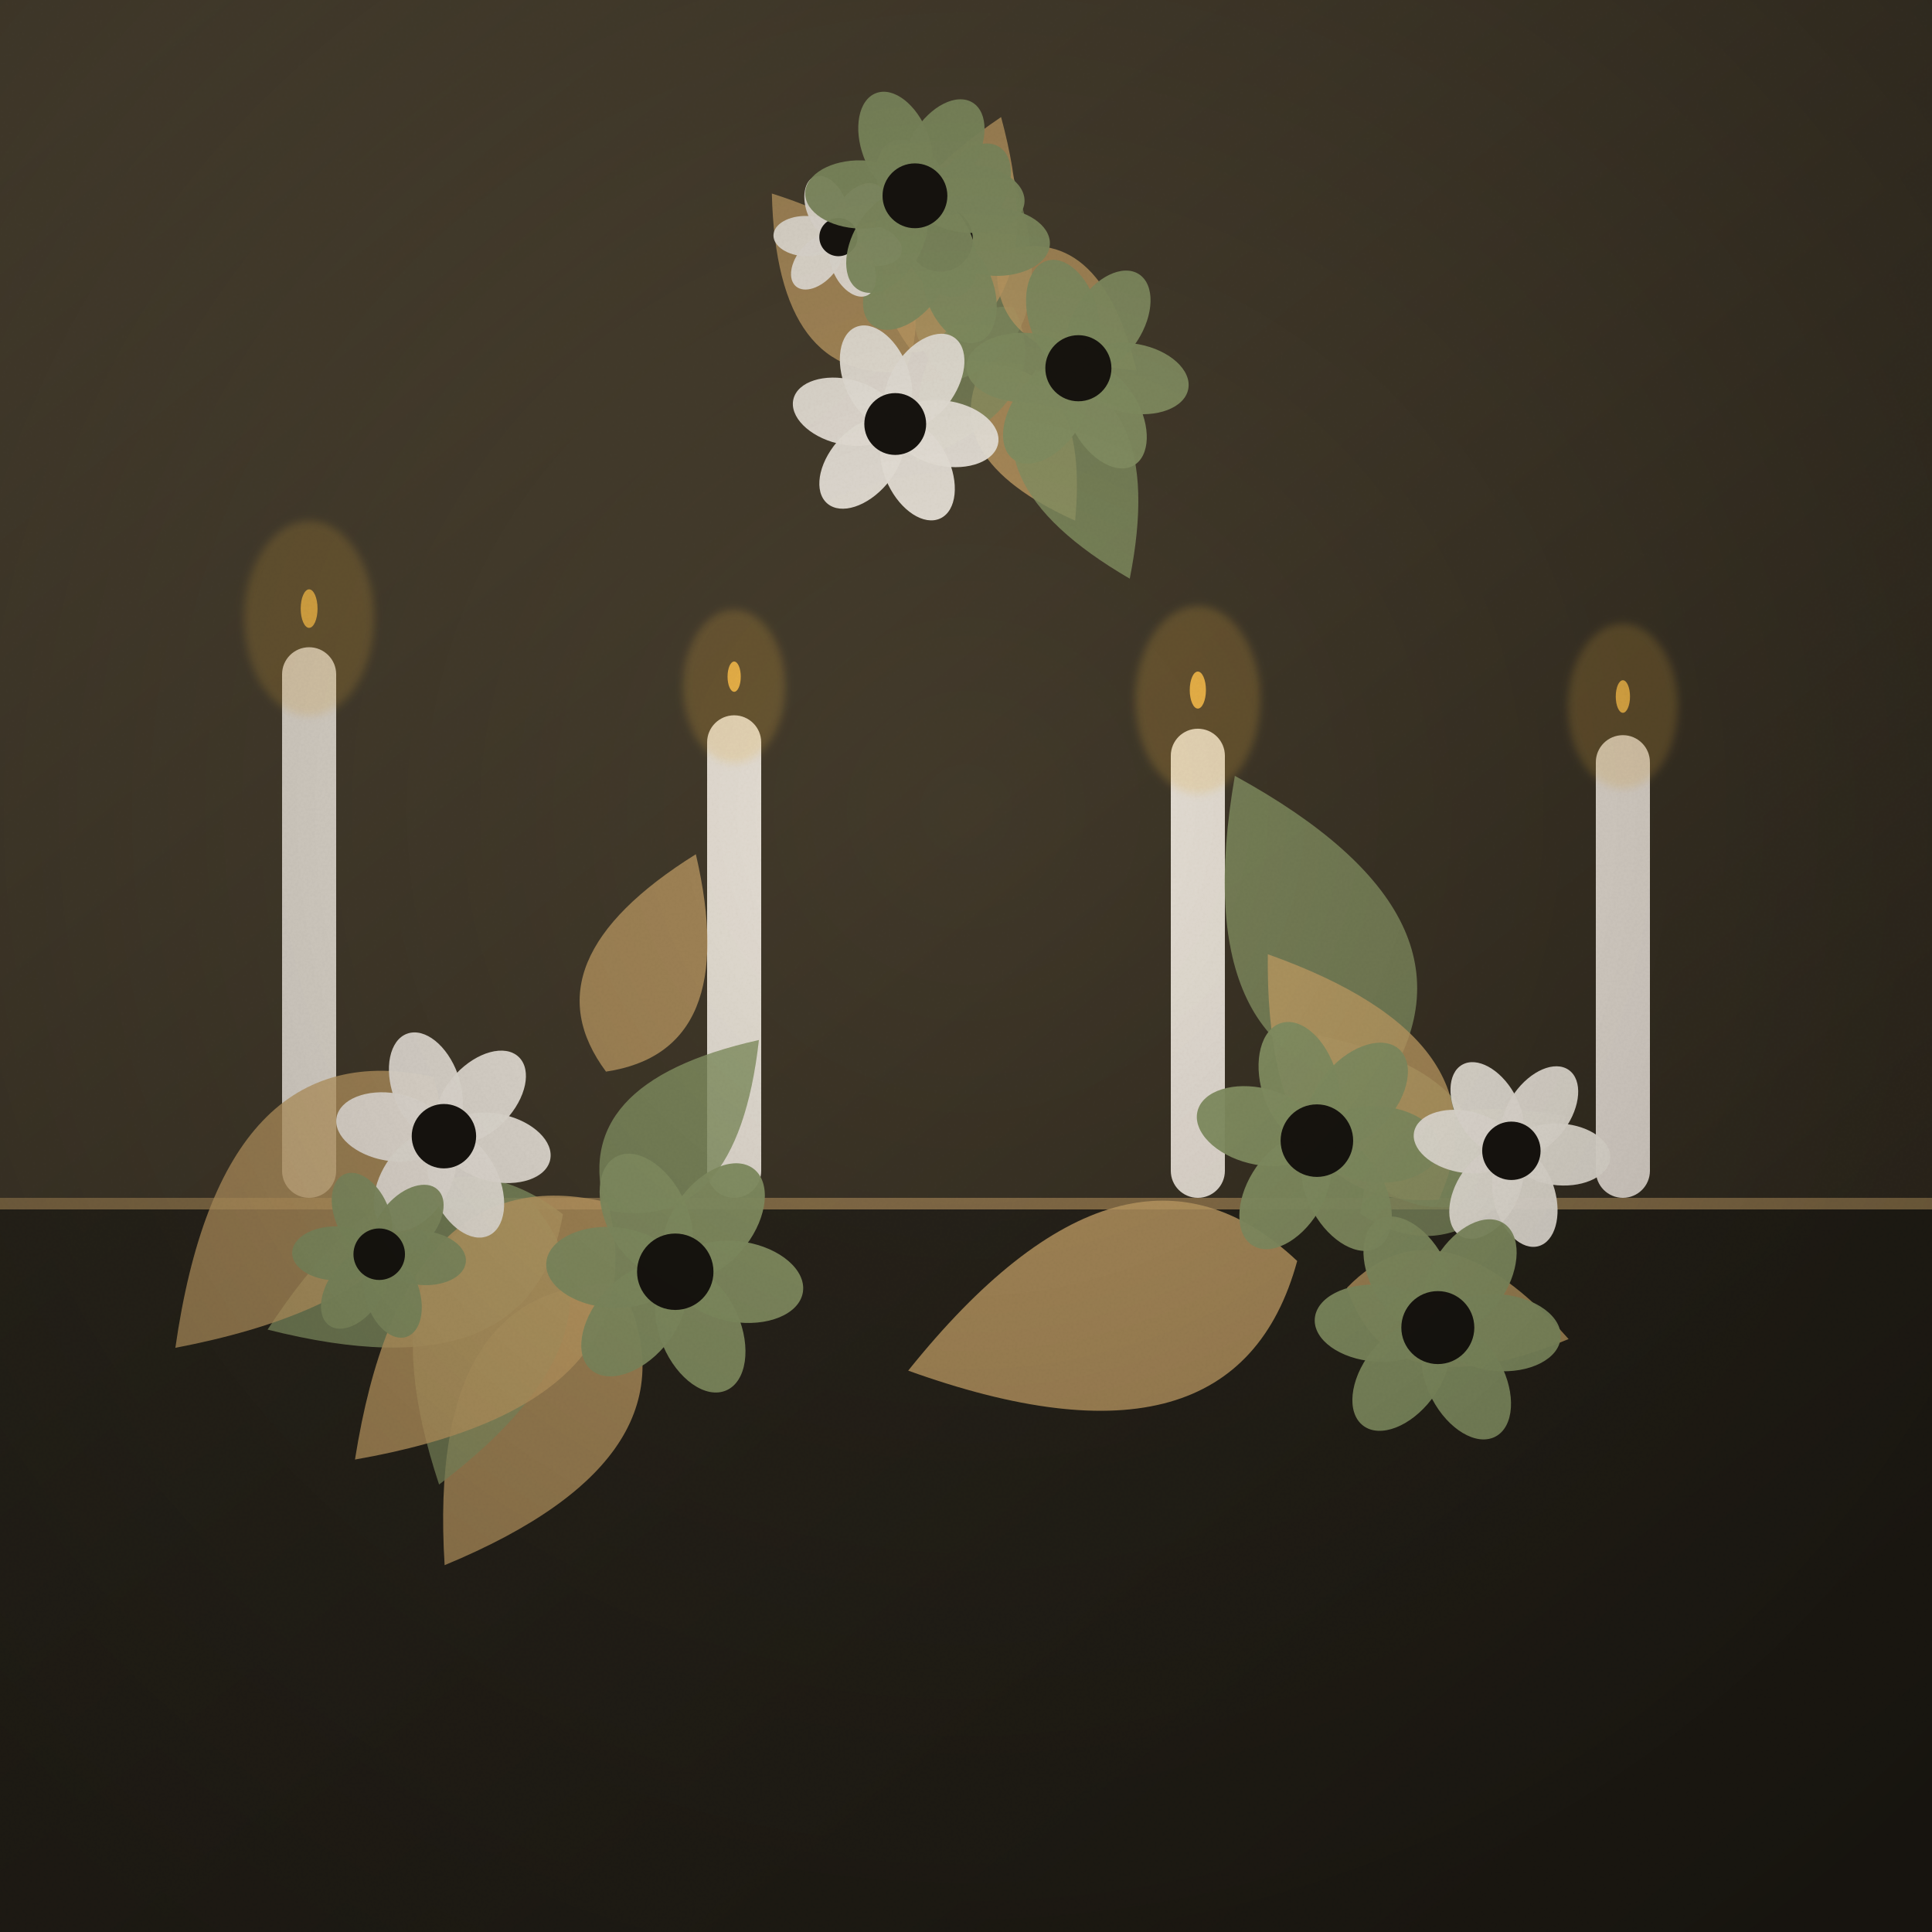
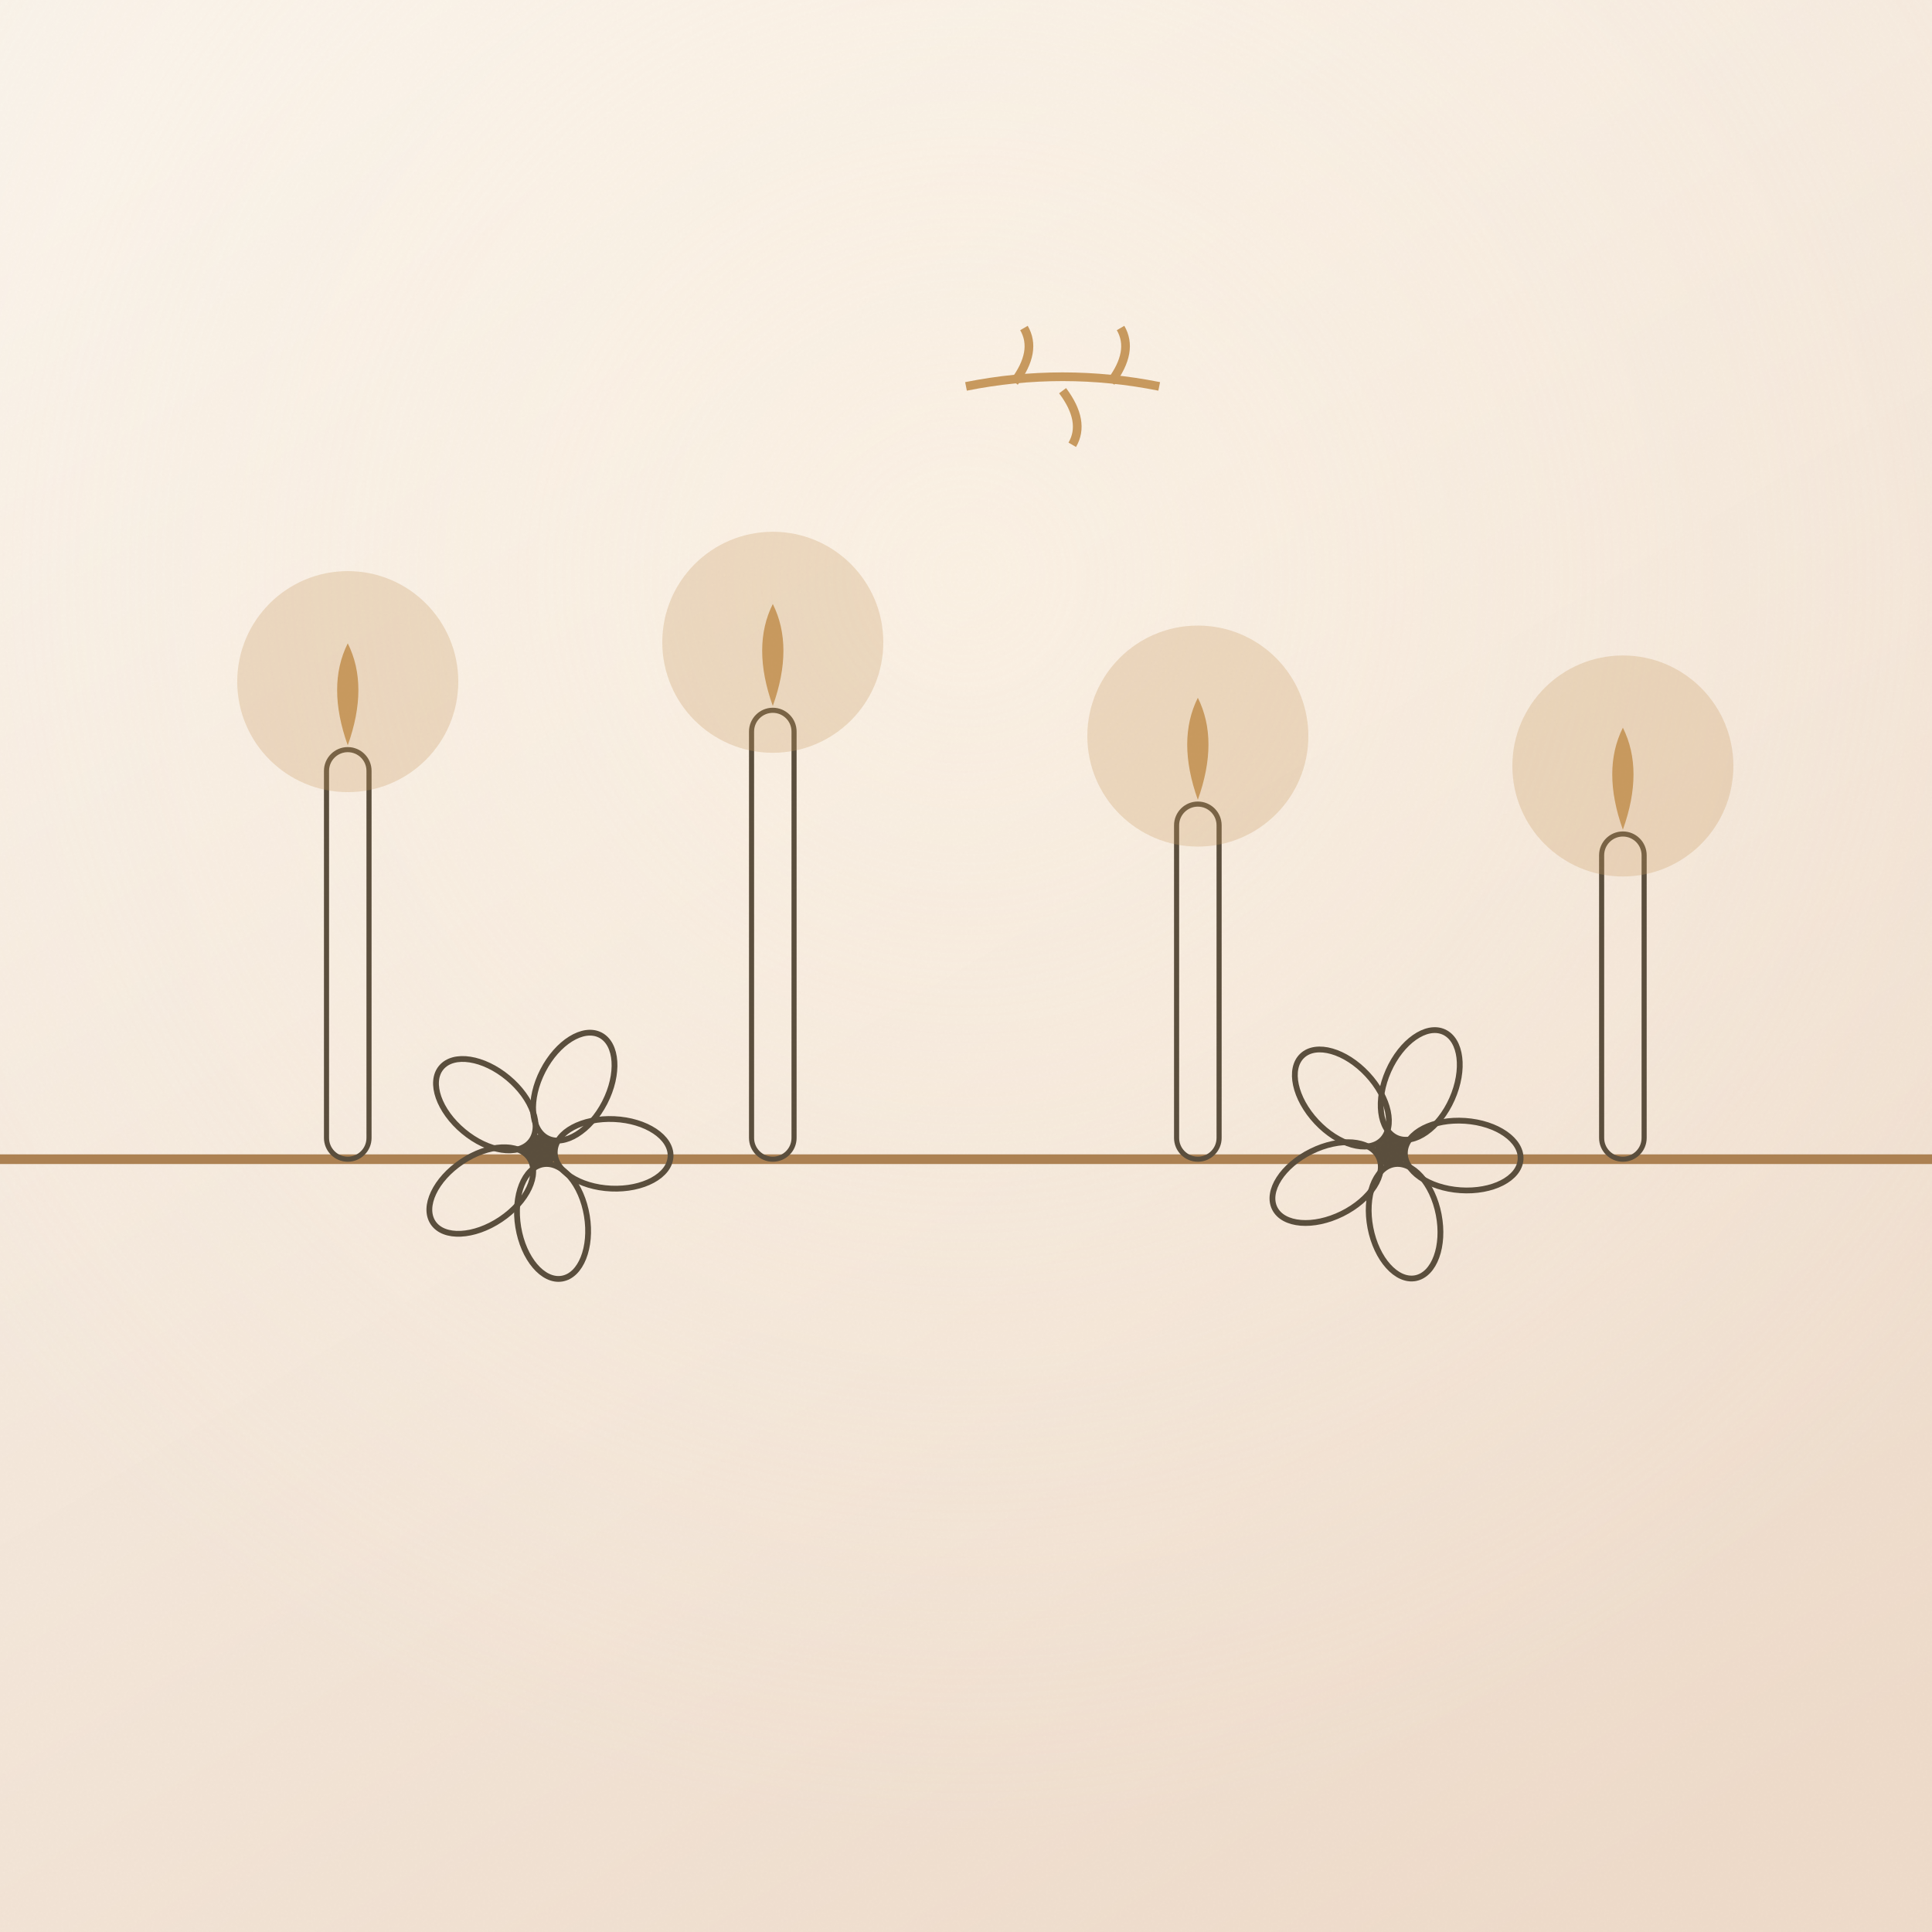
<svg xmlns="http://www.w3.org/2000/svg" width="900" height="900" viewBox="0 0 900 900" role="img">
  <defs>
-     <linearGradient id="g11" x1="0.1" y1="0" x2="0.9" y2="1">
-       <stop offset="0%" stop-color="#544a37" />
-       <stop offset="100%" stop-color="#2c261b" />
+     <linearGradient id="g11" x1="0.2" y1="0" x2="0.8" y2="1">
+       <stop offset="0%" stop-color="#faf3ea" />
+       <stop offset="100%" stop-color="#efdccb" />
    </linearGradient>
-     <radialGradient id="v11" cx="50%" cy="42%" r="72%">
-       <stop offset="0%" stop-color="#000000" stop-opacity="0" />
-       <stop offset="100%" stop-color="#000000" stop-opacity="0.3" />
+     <radialGradient id="glow11" cx="50%" cy="30%" r="65%">
+       <stop offset="0%" stop-color="#fff6e8" stop-opacity="0.55" />
+       <stop offset="100%" stop-color="#fff6e8" stop-opacity="0" />
    </radialGradient>
    <filter id="n11">
-       <feTurbulence type="fractalNoise" baseFrequency="0.8" numOctaves="2" stitchTiles="stitch" result="noise" />
-       <feColorMatrix in="noise" type="matrix" values="0 0 0 0 0  0 0 0 0 0  0 0 0 0 0  0 0 0 0.06 0" />
+       <feTurbulence type="fractalNoise" baseFrequency="0.85" numOctaves="2" stitchTiles="stitch" result="noise" />
+       <feColorMatrix in="noise" type="matrix" values="0 0 0 0 0  0 0 0 0 0  0 0 0 0 0  0 0 0 0.035 0" />
    </filter>
  </defs>
  <rect width="900" height="900" fill="url(#g11)" />
-   <rect x="0" y="558" width="900" height="342" fill="#181510" opacity="0.55" />
-   <rect x="0" y="558" width="900" height="5.4" fill="#c9a469" opacity="0.6" />
-   <rect x="131.4" y="301.509" width="25.2" height="256.491" rx="12.6" fill="#f4ede3" opacity="0.95" />
-   <ellipse cx="144" cy="283.509" rx="3.925" ry="8.971" fill="#f0b74a" />
-   <ellipse cx="144" cy="288.009" rx="30.276" ry="45.414" fill="#f0b74a" opacity="0.22" filter="blur(2px)" />
-   <rect x="329.4" y="333.217" width="25.2" height="224.783" rx="12.6" fill="#f4ede3" opacity="0.95" />
-   <ellipse cx="342" cy="315.217" rx="3.084" ry="7.05" fill="#f0b74a" />
-   <ellipse cx="342" cy="319.717" rx="23.793" ry="35.69" fill="#f0b74a" opacity="0.22" filter="blur(2px)" />
-   <rect x="545.4" y="339.461" width="25.2" height="218.539" rx="12.6" fill="#f4ede3" opacity="0.95" />
-   <ellipse cx="558" cy="321.461" rx="3.772" ry="8.623" fill="#f0b74a" />
-   <ellipse cx="558" cy="325.961" rx="29.102" ry="43.653" fill="#f0b74a" opacity="0.22" filter="blur(2px)" />
-   <rect x="743.4" y="342.465" width="25.2" height="215.535" rx="12.6" fill="#f4ede3" opacity="0.95" />
-   <ellipse cx="756" cy="324.465" rx="3.319" ry="7.586" fill="#f0b74a" />
-   <ellipse cx="756" cy="328.965" rx="25.602" ry="38.403" fill="#f0b74a" opacity="0.22" filter="blur(2px)" />
-   <path d="M 289.044 597.894 Q 335.452 520.548 443.738 597.894 Q 335.452 675.241 289.044 597.894 Z" fill="#c9a469" opacity="0.778" transform="rotate(121.9769 289.044 597.8944)" />
-   <path d="M 246.019 558.063 Q 287.955 488.169 385.807 558.063 Q 287.955 627.958 246.019 558.063 Z" fill="#8a9767" opacity="0.739" transform="rotate(107.2623 246.0185 558.0634)" />
-   <path d="M 282.299 499.205 Q 315.173 444.414 391.88 499.205 Q 315.173 553.996 282.299 499.205 Z" fill="#c9a469" opacity="0.747" transform="rotate(292.4552 282.2986 499.2046)" />
-   <path d="M 262.218 565.651 Q 306.523 491.809 409.903 565.651 Q 306.523 639.494 262.218 565.651 Z" fill="#8a9767" opacity="0.81" transform="rotate(158.6667 262.2176 565.6514)" />
-   <path d="M 202.109 501.737 Q 254.422 414.548 376.486 501.737 Q 254.422 588.926 202.109 501.737 Z" fill="#c9a469" opacity="0.761" transform="rotate(133.6744 202.1088 501.737)" />
-   <path d="M 282.306 563.795 Q 314.286 510.494 388.907 563.795 Q 314.286 617.096 282.306 563.795 Z" fill="#8a9767" opacity="0.828" transform="rotate(311.9228 282.3056 563.7949)" />
-   <path d="M 283.141 560.158 Q 333.532 476.174 451.11 560.158 Q 333.532 644.143 283.141 560.158 Z" fill="#c9a469" opacity="0.801" transform="rotate(134.5231 283.1412 560.1583)" />
-   <g>
-     <ellipse cx="343.8" cy="597.1" rx="30.6" ry="18.8" fill="#8a9767" opacity="0.96" transform="rotate(9.152883 343.8 597.1)" />
-     <ellipse cx="326.2" cy="619.6" rx="30.6" ry="18.8" fill="#8a9767" opacity="0.96" transform="rotate(66.78625 326.2 619.6)" />
-     <ellipse cx="295.3" cy="614.9" rx="30.6" ry="18.8" fill="#8a9767" opacity="0.96" transform="rotate(130.6495 295.3 614.9)" />
-     <ellipse cx="285.0" cy="590.4" rx="30.6" ry="18.8" fill="#8a9767" opacity="0.96" transform="rotate(183.9872 285.0 590.4)" />
-     <ellipse cx="301.1" cy="566.0" rx="30.6" ry="18.8" fill="#8a9767" opacity="0.96" transform="rotate(242.9358 301.1 566.0)" />
-     <ellipse cx="332.5" cy="568.8" rx="30.6" ry="18.8" fill="#8a9767" opacity="0.96" transform="rotate(307.1859 332.5 568.8)" />
-     <circle cx="314.565" cy="592.424" r="17.8" fill="#181510" />
+   <rect width="900" height="900" fill="url(#glow11)" />
+   <line x1="0" y1="540" x2="900" y2="540" stroke="#ad8253" stroke-width="4.5" />
+   <rect x="152.1" y="349.207" width="19.8" height="190.793" rx="9.9" fill="none" stroke="#5b4f3d" stroke-width="2.376" />
+   <circle cx="162" cy="317.527" r="51.48" fill="#c99a5f" opacity="0.28" />
+   <path d="M 162 347.207 q 9.9 -27.72 0 -47.52 q -9.9 19.8 0 47.52" fill="#c99a5f" />
+   <rect x="350.1" y="330.881" width="19.8" height="209.119" rx="9.9" fill="none" stroke="#5b4f3d" stroke-width="2.376" />
+   <circle cx="360" cy="299.201" r="51.48" fill="#c99a5f" opacity="0.28" />
+   <path d="M 360 328.881 q 9.9 -27.72 0 -47.52 q -9.9 19.8 0 47.52" fill="#c99a5f" />
+   <rect x="548.1" y="374.573" width="19.8" height="165.427" rx="9.9" fill="none" stroke="#5b4f3d" stroke-width="2.376" />
+   <circle cx="558" cy="342.893" r="51.48" fill="#c99a5f" opacity="0.28" />
+   <path d="M 558 372.573 q 9.9 -27.72 0 -47.52 q -9.9 19.8 0 47.52" fill="#c99a5f" />
+   <rect x="746.1" y="388.506" width="19.8" height="151.494" rx="9.9" fill="none" stroke="#5b4f3d" stroke-width="2.376" />
+   <circle cx="756" cy="356.826" r="51.48" fill="#c99a5f" opacity="0.28" />
+   <path d="M 756 386.506 q 9.9 -27.72 0 -47.52 q -9.9 19.8 0 47.52" fill="#c99a5f" />
+   <g fill="none" stroke="#5b4f3d" stroke-width="2.7">
+     <ellipse cx="285.4" cy="537.5" rx="27.0" ry="16.2" transform="rotate(2.615053 285.4 537.5)" />
+     <ellipse cx="257.4" cy="569.0" rx="27.0" ry="16.2" transform="rotate(80.70307 257.4 569.0)" />
+     <ellipse cx="224.2" cy="554.6" rx="27.0" ry="16.2" transform="rotate(146.2326 224.2 554.6)" />
+     <ellipse cx="226.3" cy="514.6" rx="27.0" ry="16.2" transform="rotate(219.7523 226.3 514.6)" />
+     <ellipse cx="267.3" cy="506.2" rx="27.0" ry="16.2" transform="rotate(297.1948 267.3 506.2)" />
+     <circle cx="252" cy="536" r="7.6" fill="#5b4f3d" stroke="none" />
  </g>
-   <g>
-     <ellipse cx="231.1" cy="534.7" rx="25.8" ry="15.8" fill="#f4ede3" opacity="0.96" transform="rotate(12.65484 231.1 534.7)" />
-     <ellipse cx="217.0" cy="552.1" rx="25.8" ry="15.8" fill="#f4ede3" opacity="0.96" transform="rotate(65.87829 217.0 552.1)" />
-     <ellipse cx="193.4" cy="550.3" rx="25.8" ry="15.8" fill="#f4ede3" opacity="0.96" transform="rotate(122.5464 193.4 550.3)" />
-     <ellipse cx="182.2" cy="525.0" rx="25.8" ry="15.8" fill="#f4ede3" opacity="0.96" transform="rotate(189.777 182.2 525.0)" />
-     <ellipse cx="198.4" cy="505.8" rx="25.8" ry="15.8" fill="#f4ede3" opacity="0.96" transform="rotate(250.284 198.4 505.8)" />
-     <ellipse cx="223.9" cy="511.1" rx="25.8" ry="15.8" fill="#f4ede3" opacity="0.96" transform="rotate(313.3072 223.9 511.1)" />
-     <circle cx="206.796" cy="529.28" r="15.0" fill="#181510" />
+   <g fill="none" stroke="#5b4f3d" stroke-width="2.7">
+     <ellipse cx="681.4" cy="538.3" rx="27.0" ry="16.2" transform="rotate(3.882644 681.4 538.3)" />
+     <ellipse cx="654.3" cy="568.9" rx="27.0" ry="16.2" transform="rotate(79.09114 654.3 568.9)" />
+     <ellipse cx="618.0" cy="550.9" rx="27.0" ry="16.2" transform="rotate(153.6601 618.0 550.9)" />
+     <ellipse cx="625.1" cy="511.5" rx="27.0" ry="16.2" transform="rotate(226.9174 625.1 511.5)" />
+     <ellipse cx="661.6" cy="505.4" rx="27.0" ry="16.2" transform="rotate(293.9471 661.6 505.4)" />
+     <circle cx="648" cy="536" r="7.6" fill="#5b4f3d" stroke="none" />
  </g>
-   <g>
-     <ellipse cx="196.5" cy="586.0" rx="20.6" ry="12.6" fill="#8a9767" opacity="0.96" transform="rotate(5.115431 196.5 586.0)" />
-     <ellipse cx="182.9" cy="603.2" rx="20.6" ry="12.6" fill="#8a9767" opacity="0.96" transform="rotate(71.83389 182.9 603.2)" />
-     <ellipse cx="165.2" cy="600.6" rx="20.6" ry="12.6" fill="#8a9767" opacity="0.96" transform="rotate(124.8879 165.2 600.6)" />
-     <ellipse cx="156.7" cy="583.9" rx="20.6" ry="12.6" fill="#8a9767" opacity="0.96" transform="rotate(180.9444 156.7 583.9)" />
-     <ellipse cx="168.7" cy="565.9" rx="20.6" ry="12.6" fill="#8a9767" opacity="0.96" transform="rotate(246.5908 168.7 565.9)" />
-     <ellipse cx="190.0" cy="569.4" rx="20.6" ry="12.6" fill="#8a9767" opacity="0.96" transform="rotate(311.9682 190.0 569.4)" />
-     <circle cx="176.652" cy="584.261" r="12.0" fill="#181510" />
+   <g stroke="#c99a5f" stroke-width="4.05" fill="none" transform="rotate(0 450 180)">
+     <path d="M 450 180 Q 495 171 540 180" />
+     <path d="M 472.5 178 q 10.8 -14.4 4.5 -25.2" />
+     <path d="M 495 182 q 10.8 14.4 4.5 25.2" />
+     <path d="M 517.5 178 q 10.8 -14.4 4.5 -25.2" />
  </g>
-   <path d="M 627.474 599.88 Q 659.267 546.891 733.451 599.88 Q 659.267 652.868 627.474 599.88 Z" fill="#c9a469" opacity="0.773" transform="rotate(13.03858 627.4736 599.8796)" />
-   <path d="M 644.893 505.826 Q 692.992 425.661 805.224 505.826 Q 692.992 585.992 644.893 505.826 Z" fill="#8a9767" opacity="0.788" transform="rotate(244.25 644.8926 505.8264)" />
-   <path d="M 604.284 587.412 Q 660.766 493.275 792.557 587.412 Q 660.766 681.549 604.284 587.412 Z" fill="#c9a469" opacity="0.816" transform="rotate(164.2577 604.2838 587.412)" />
-   <path d="M 685.981 560.97 Q 718.005 507.596 792.728 560.97 Q 718.005 614.344 685.981 560.97 Z" fill="#8a9767" opacity="0.785" transform="rotate(227.5062 685.9806 560.9699)" />
-   <path d="M 670.316 558.833 Q 712.126 489.151 809.681 558.833 Q 712.126 628.516 670.316 558.833 Z" fill="#c9a469" opacity="0.784" transform="rotate(235.1065 670.3162 558.8333)" />
-   <path d="M 633.624 565.336 Q 665.545 512.134 740.028 565.336 Q 665.545 618.538 633.624 565.336 Z" fill="#8a9767" opacity="0.782" transform="rotate(334.8364 633.6241 565.3356)" />
-   <g>
-     <ellipse cx="641.6" cy="533.1" rx="29.1" ry="17.8" fill="#8a9767" opacity="0.96" transform="rotate(3.628082 641.6 533.1)" />
-     <ellipse cx="627.3" cy="555.9" rx="29.1" ry="17.8" fill="#8a9767" opacity="0.96" transform="rotate(60.60199 627.3 555.9)" />
-     <ellipse cx="598.8" cy="555.4" rx="29.1" ry="17.8" fill="#8a9767" opacity="0.96" transform="rotate(121.4627 598.8 555.4)" />
-     <ellipse cx="586.1" cy="524.6" rx="29.1" ry="17.8" fill="#8a9767" opacity="0.96" transform="rotate(193.8584 586.1 524.6)" />
-     <ellipse cx="605.3" cy="504.4" rx="29.1" ry="17.8" fill="#8a9767" opacity="0.96" transform="rotate(253.0759 605.3 504.4)" />
-     <ellipse cx="632.3" cy="510.4" rx="29.1" ry="17.8" fill="#8a9767" opacity="0.96" transform="rotate(312.0688 632.3 510.4)" />
-     <circle cx="613.456" cy="531.356" r="16.9" fill="#181510" />
-   </g>
-   <g>
-     <ellipse cx="726.7" cy="537.8" rx="23.5" ry="14.4" fill="#f4ede3" opacity="0.96" transform="rotate(4.377989 726.7 537.8)" />
-     <ellipse cx="710.3" cy="557.9" rx="23.5" ry="14.4" fill="#f4ede3" opacity="0.96" transform="rotate(74.05113 710.3 557.9)" />
-     <ellipse cx="692.4" cy="555.6" rx="23.5" ry="14.4" fill="#f4ede3" opacity="0.96" transform="rotate(120.9526 692.4 555.6)" />
-     <ellipse cx="681.8" cy="531.8" rx="23.5" ry="14.4" fill="#f4ede3" opacity="0.96" transform="rotate(190.9278 681.8 531.8)" />
-     <ellipse cx="692.8" cy="516.4" rx="23.5" ry="14.4" fill="#f4ede3" opacity="0.96" transform="rotate(240.165 692.8 516.4)" />
-     <ellipse cx="717.2" cy="517.6" rx="23.5" ry="14.4" fill="#f4ede3" opacity="0.96" transform="rotate(305.4909 717.2 517.6)" />
-     <circle cx="704.062" cy="536.087" r="13.6" fill="#181510" />
-   </g>
-   <g>
-     <ellipse cx="697.9" cy="620.8" rx="29.2" ry="17.9" fill="#8a9767" opacity="0.96" transform="rotate(4.829481 697.9 620.8)" />
-     <ellipse cx="683.0" cy="643.4" rx="29.2" ry="17.9" fill="#8a9767" opacity="0.96" transform="rotate(62.13496 683.0 643.4)" />
-     <ellipse cx="652.7" cy="640.9" rx="29.2" ry="17.9" fill="#8a9767" opacity="0.96" transform="rotate(127.3061 652.7 640.9)" />
-     <ellipse cx="641.6" cy="616.4" rx="29.2" ry="17.9" fill="#8a9767" opacity="0.96" transform="rotate(184.1179 641.6 616.4)" />
-     <ellipse cx="656.2" cy="593.7" rx="29.2" ry="17.9" fill="#8a9767" opacity="0.96" transform="rotate(241.2797 656.2 593.7)" />
-     <ellipse cx="684.8" cy="594.5" rx="29.2" ry="17.9" fill="#8a9767" opacity="0.96" transform="rotate(302.1956 684.8 594.5)" />
-     <circle cx="669.793" cy="618.444" r="17.0" fill="#181510" />
-   </g>
-   <path d="M 458.454 169.601 Q 483.769 127.41 542.836 169.601 Q 483.769 211.792 458.454 169.601 Z" fill="#c9a469" opacity="0.802" transform="rotate(59.83333 458.4541 169.6011)" />
-   <path d="M 441.567 178.47 Q 473.888 124.602 549.302 178.47 Q 473.888 232.337 441.567 178.47 Z" fill="#8a9767" opacity="0.757" transform="rotate(284.841 441.567 178.4696)" />
-   <path d="M 421.724 172.916 Q 452.779 121.159 525.239 172.916 Q 452.779 224.673 421.724 172.916 Z" fill="#c9a469" opacity="0.779" transform="rotate(233.0895 421.7244 172.9159)" />
-   <path d="M 482.393 172.407 Q 514.376 119.102 589.002 172.407 Q 514.376 225.711 482.393 172.407 Z" fill="#8a9767" opacity="0.805" transform="rotate(65.68981 482.393 172.4067)" />
-   <path d="M 425.439 164.409 Q 460.611 105.789 542.679 164.409 Q 460.611 223.028 425.439 164.409 Z" fill="#c9a469" opacity="0.805" transform="rotate(290.4198 425.4393 164.4085)" />
-   <path d="M 471.93 142.788 Q 497.419 100.306 556.894 142.788 Q 497.419 185.27 471.93 142.788 Z" fill="#8a9767" opacity="0.738" transform="rotate(121.7238 471.93 142.7881)" />
-   <path d="M 465.332 117.412 Q 490.733 75.078 550.001 117.412 Q 490.733 159.747 465.332 117.412 Z" fill="#c9a469" opacity="0.779" transform="rotate(40.71296 465.3319 117.4122)" />
-   <g>
-     <ellipse cx="463.2" cy="112.6" rx="25.9" ry="15.9" fill="#8a9767" opacity="0.96" transform="rotate(2.535611 463.2 112.6)" />
-     <ellipse cx="446.9" cy="135.0" rx="25.9" ry="15.9" fill="#8a9767" opacity="0.96" transform="rotate(69.53038 446.9 135.0)" />
-     <ellipse cx="422.4" cy="131.1" rx="25.9" ry="15.9" fill="#8a9767" opacity="0.96" transform="rotate(128.5637 422.4 131.1)" />
-     <ellipse cx="413.6" cy="105.8" rx="25.9" ry="15.9" fill="#8a9767" opacity="0.96" transform="rotate(193.1196 413.6 105.8)" />
-     <ellipse cx="426.6" cy="89.2" rx="25.9" ry="15.9" fill="#8a9767" opacity="0.96" transform="rotate(242.7289 426.6 89.2)" />
-     <ellipse cx="451.6" cy="90.3" rx="25.9" ry="15.9" fill="#8a9767" opacity="0.96" transform="rotate(302.547 451.6 90.3)" />
-     <circle cx="438.08" cy="111.467" r="15.1" fill="#181510" />
-   </g>
-   <g>
-     <ellipse cx="405.0" cy="114.0" rx="15.4" ry="9.4" fill="#f4ede3" opacity="0.96" transform="rotate(13.89585 405.0 114.0)" />
-     <ellipse cx="397.2" cy="123.8" rx="15.4" ry="9.4" fill="#f4ede3" opacity="0.96" transform="rotate(63.35042 397.2 123.8)" />
-     <ellipse cx="380.8" cy="121.7" rx="15.4" ry="9.4" fill="#f4ede3" opacity="0.96" transform="rotate(130.7062 380.8 121.7)" />
-     <ellipse cx="375.7" cy="110.0" rx="15.4" ry="9.4" fill="#f4ede3" opacity="0.96" transform="rotate(181.7008 375.7 110.0)" />
-     <ellipse cx="385.1" cy="96.6" rx="15.4" ry="9.4" fill="#f4ede3" opacity="0.96" transform="rotate(248.3861 385.1 96.6)" />
-     <ellipse cx="399.8" cy="98.7" rx="15.4" ry="9.4" fill="#f4ede3" opacity="0.96" transform="rotate(308.171 399.8 98.7)" />
-     <circle cx="390.565" cy="110.452" r="8.9" fill="#181510" />
-   </g>
-   <g>
-     <ellipse cx="527.5" cy="176.3" rx="26.5" ry="16.2" fill="#8a9767" opacity="0.96" transform="rotate(10.63372 527.5 176.3)" />
-     <ellipse cx="515.0" cy="193.8" rx="26.5" ry="16.2" fill="#8a9767" opacity="0.96" transform="rotate(60.45303 515.0 193.8)" />
-     <ellipse cx="487.5" cy="192.4" rx="26.5" ry="16.2" fill="#8a9767" opacity="0.96" transform="rotate(125.3884 487.5 192.4)" />
-     <ellipse cx="476.7" cy="171.2" rx="26.5" ry="16.2" fill="#8a9767" opacity="0.96" transform="rotate(180.7265 476.7 171.2)" />
-     <ellipse cx="495.2" cy="146.9" rx="26.5" ry="16.2" fill="#8a9767" opacity="0.96" transform="rotate(253.7449 495.2 146.9)" />
-     <ellipse cx="516.2" cy="150.0" rx="26.5" ry="16.2" fill="#8a9767" opacity="0.96" transform="rotate(302.7537 516.2 150.0)" />
-     <circle cx="502.35" cy="171.537" r="15.4" fill="#181510" />
-   </g>
-   <g>
-     <ellipse cx="440.6" cy="202.0" rx="24.8" ry="15.2" fill="#f4ede3" opacity="0.96" transform="rotate(10.65417 440.6 202.0)" />
-     <ellipse cx="427.4" cy="219.1" rx="24.8" ry="15.2" fill="#f4ede3" opacity="0.96" transform="rotate(64.41919 427.4 219.1)" />
-     <ellipse cx="401.5" cy="215.7" rx="24.8" ry="15.2" fill="#f4ede3" opacity="0.96" transform="rotate(130.515 401.5 215.7)" />
-     <ellipse cx="393.7" cy="191.8" rx="24.8" ry="15.2" fill="#f4ede3" opacity="0.96" transform="rotate(193.7778 393.7 191.8)" />
-     <ellipse cx="408.1" cy="175.3" rx="24.8" ry="15.2" fill="#f4ede3" opacity="0.96" transform="rotate(248.0623 408.1 175.3)" />
-     <ellipse cx="430.5" cy="177.7" rx="24.8" ry="15.2" fill="#f4ede3" opacity="0.96" transform="rotate(304.1999 430.5 177.7)" />
-     <circle cx="417.035" cy="197.522" r="14.4" fill="#181510" />
-   </g>
-   <g>
-     <ellipse cx="451.3" cy="92.6" rx="26.0" ry="15.9" fill="#8a9767" opacity="0.96" transform="rotate(3.21423 451.3 92.6)" />
-     <ellipse cx="437.0" cy="113.9" rx="26.0" ry="15.9" fill="#8a9767" opacity="0.96" transform="rotate(64.50595 437.0 113.9)" />
-     <ellipse cx="413.3" cy="112.7" rx="26.0" ry="15.9" fill="#8a9767" opacity="0.96" transform="rotate(121.0193 413.3 112.7)" />
-     <ellipse cx="401.1" cy="90.6" rx="26.0" ry="15.9" fill="#8a9767" opacity="0.96" transform="rotate(181.4637 401.1 90.6)" />
-     <ellipse cx="417.3" cy="67.7" rx="26.0" ry="15.9" fill="#8a9767" opacity="0.96" transform="rotate(249.2432 417.3 67.7)" />
-     <ellipse cx="439.4" cy="69.9" rx="26.0" ry="15.9" fill="#8a9767" opacity="0.96" transform="rotate(301.7667 439.4 69.9)" />
-     <circle cx="426.22" cy="91.207" r="15.1" fill="#181510" />
-   </g>
-   <rect width="900" height="900" fill="url(#v11)" />
-   <rect width="900" height="900" filter="url(#n11)" opacity="0.5" />
+   <rect width="900" height="900" filter="url(#n11)" opacity="0.4" />
</svg>
